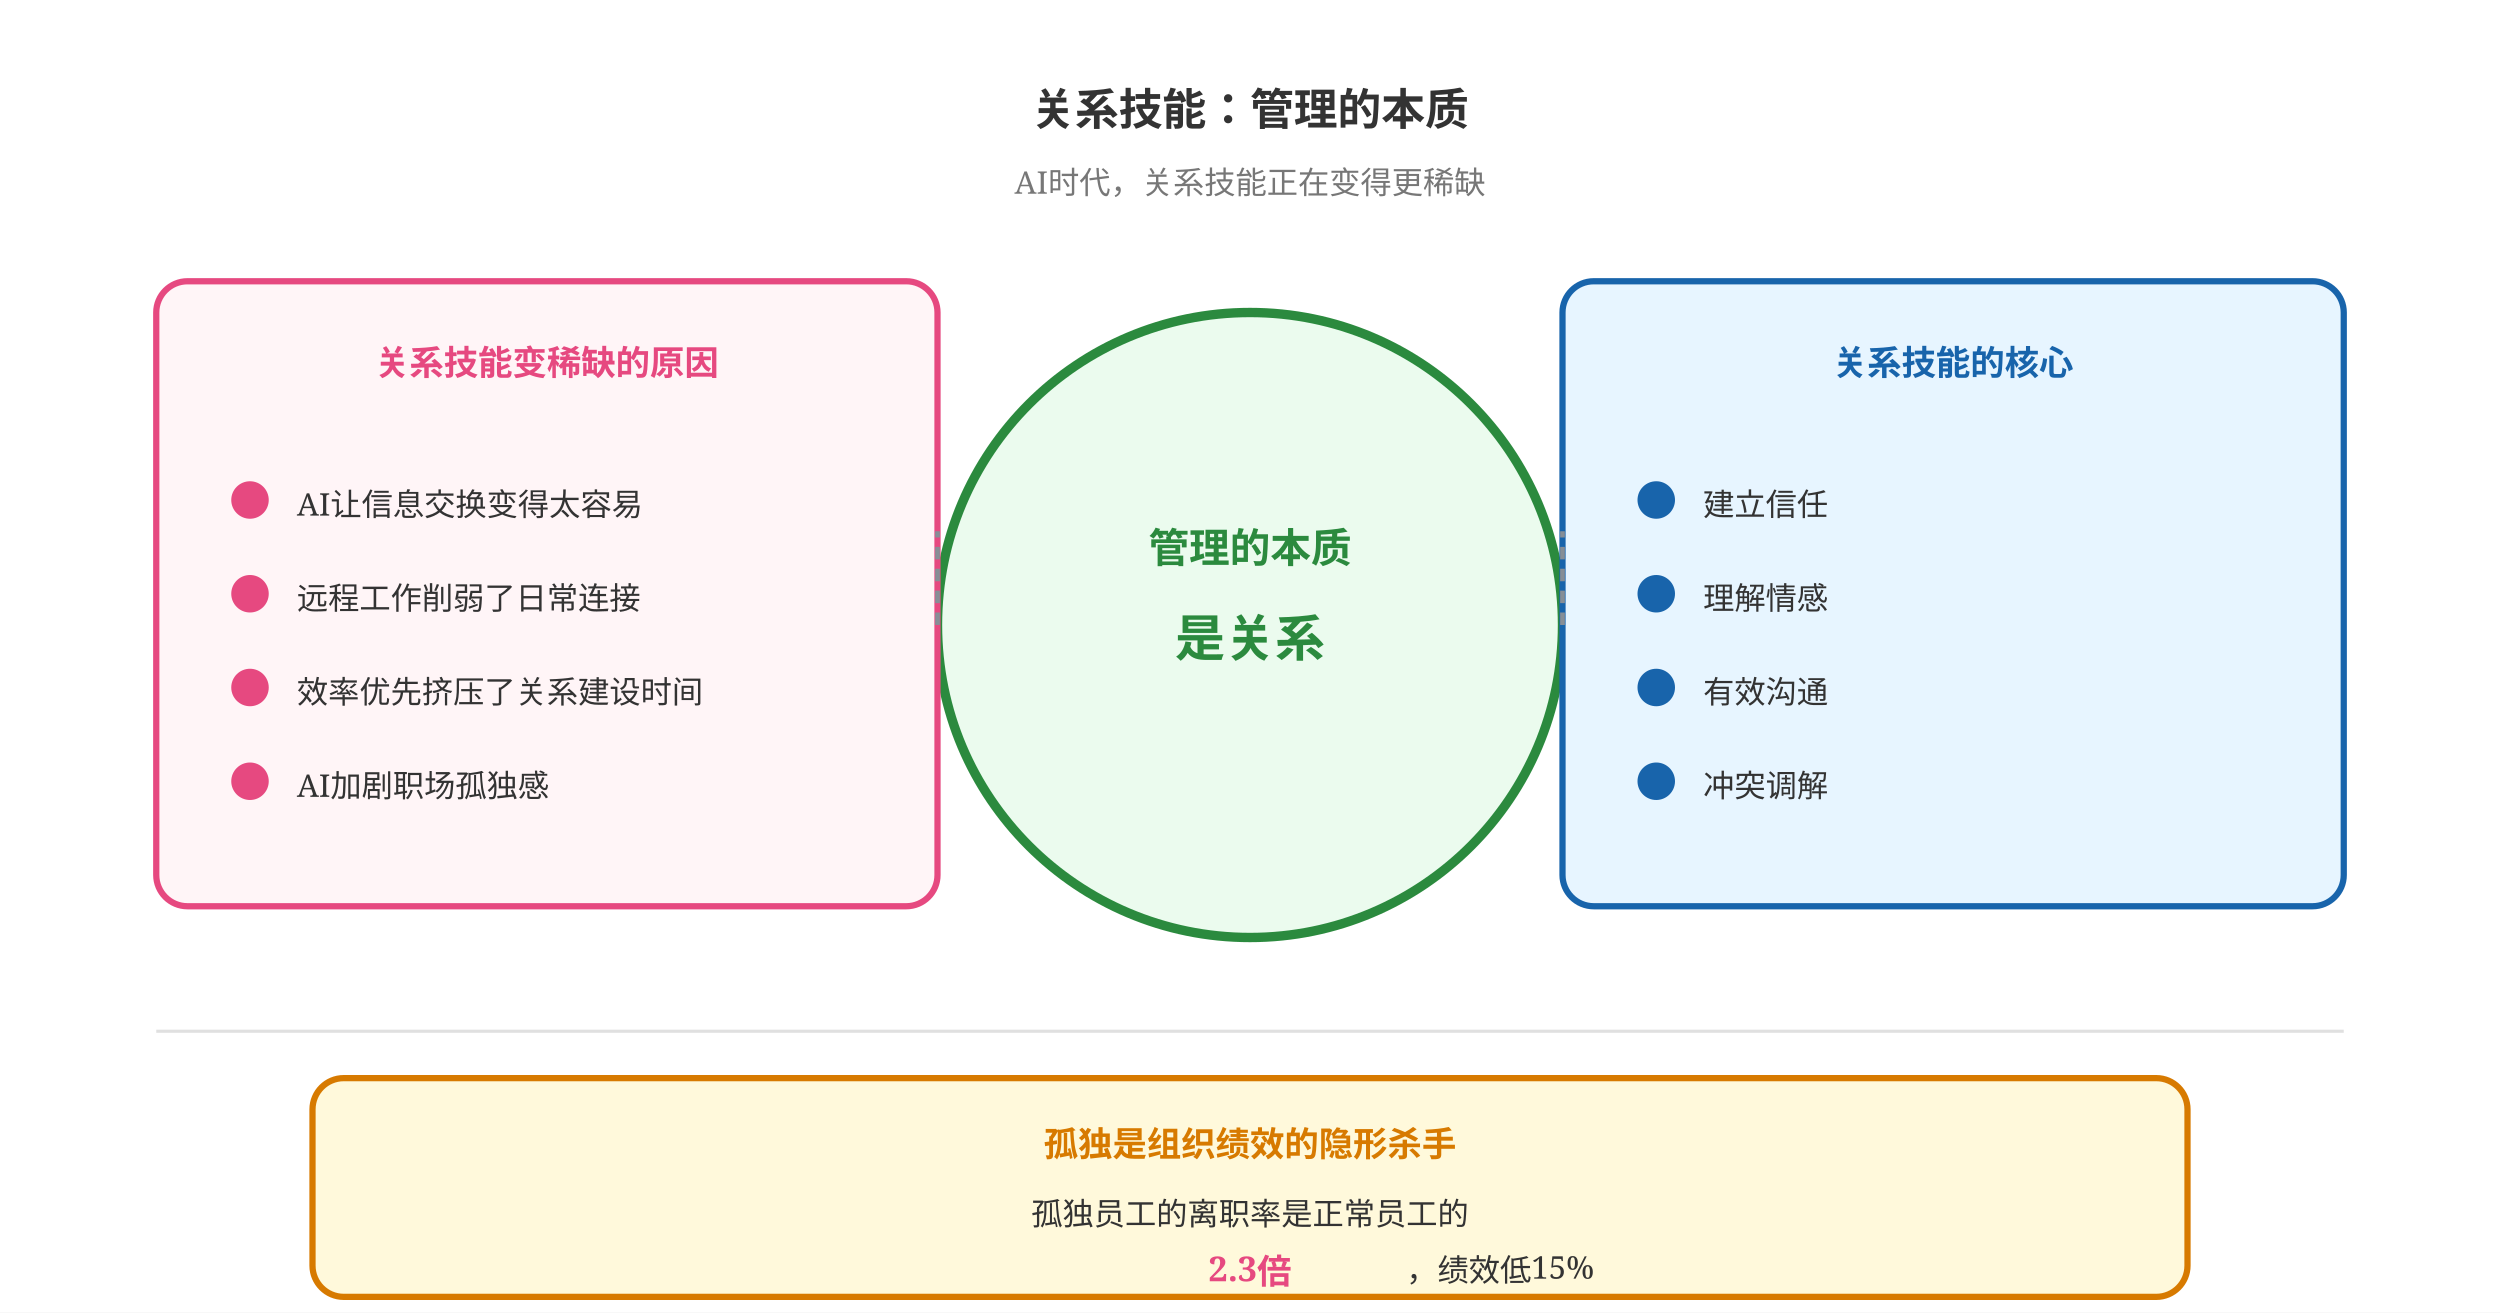
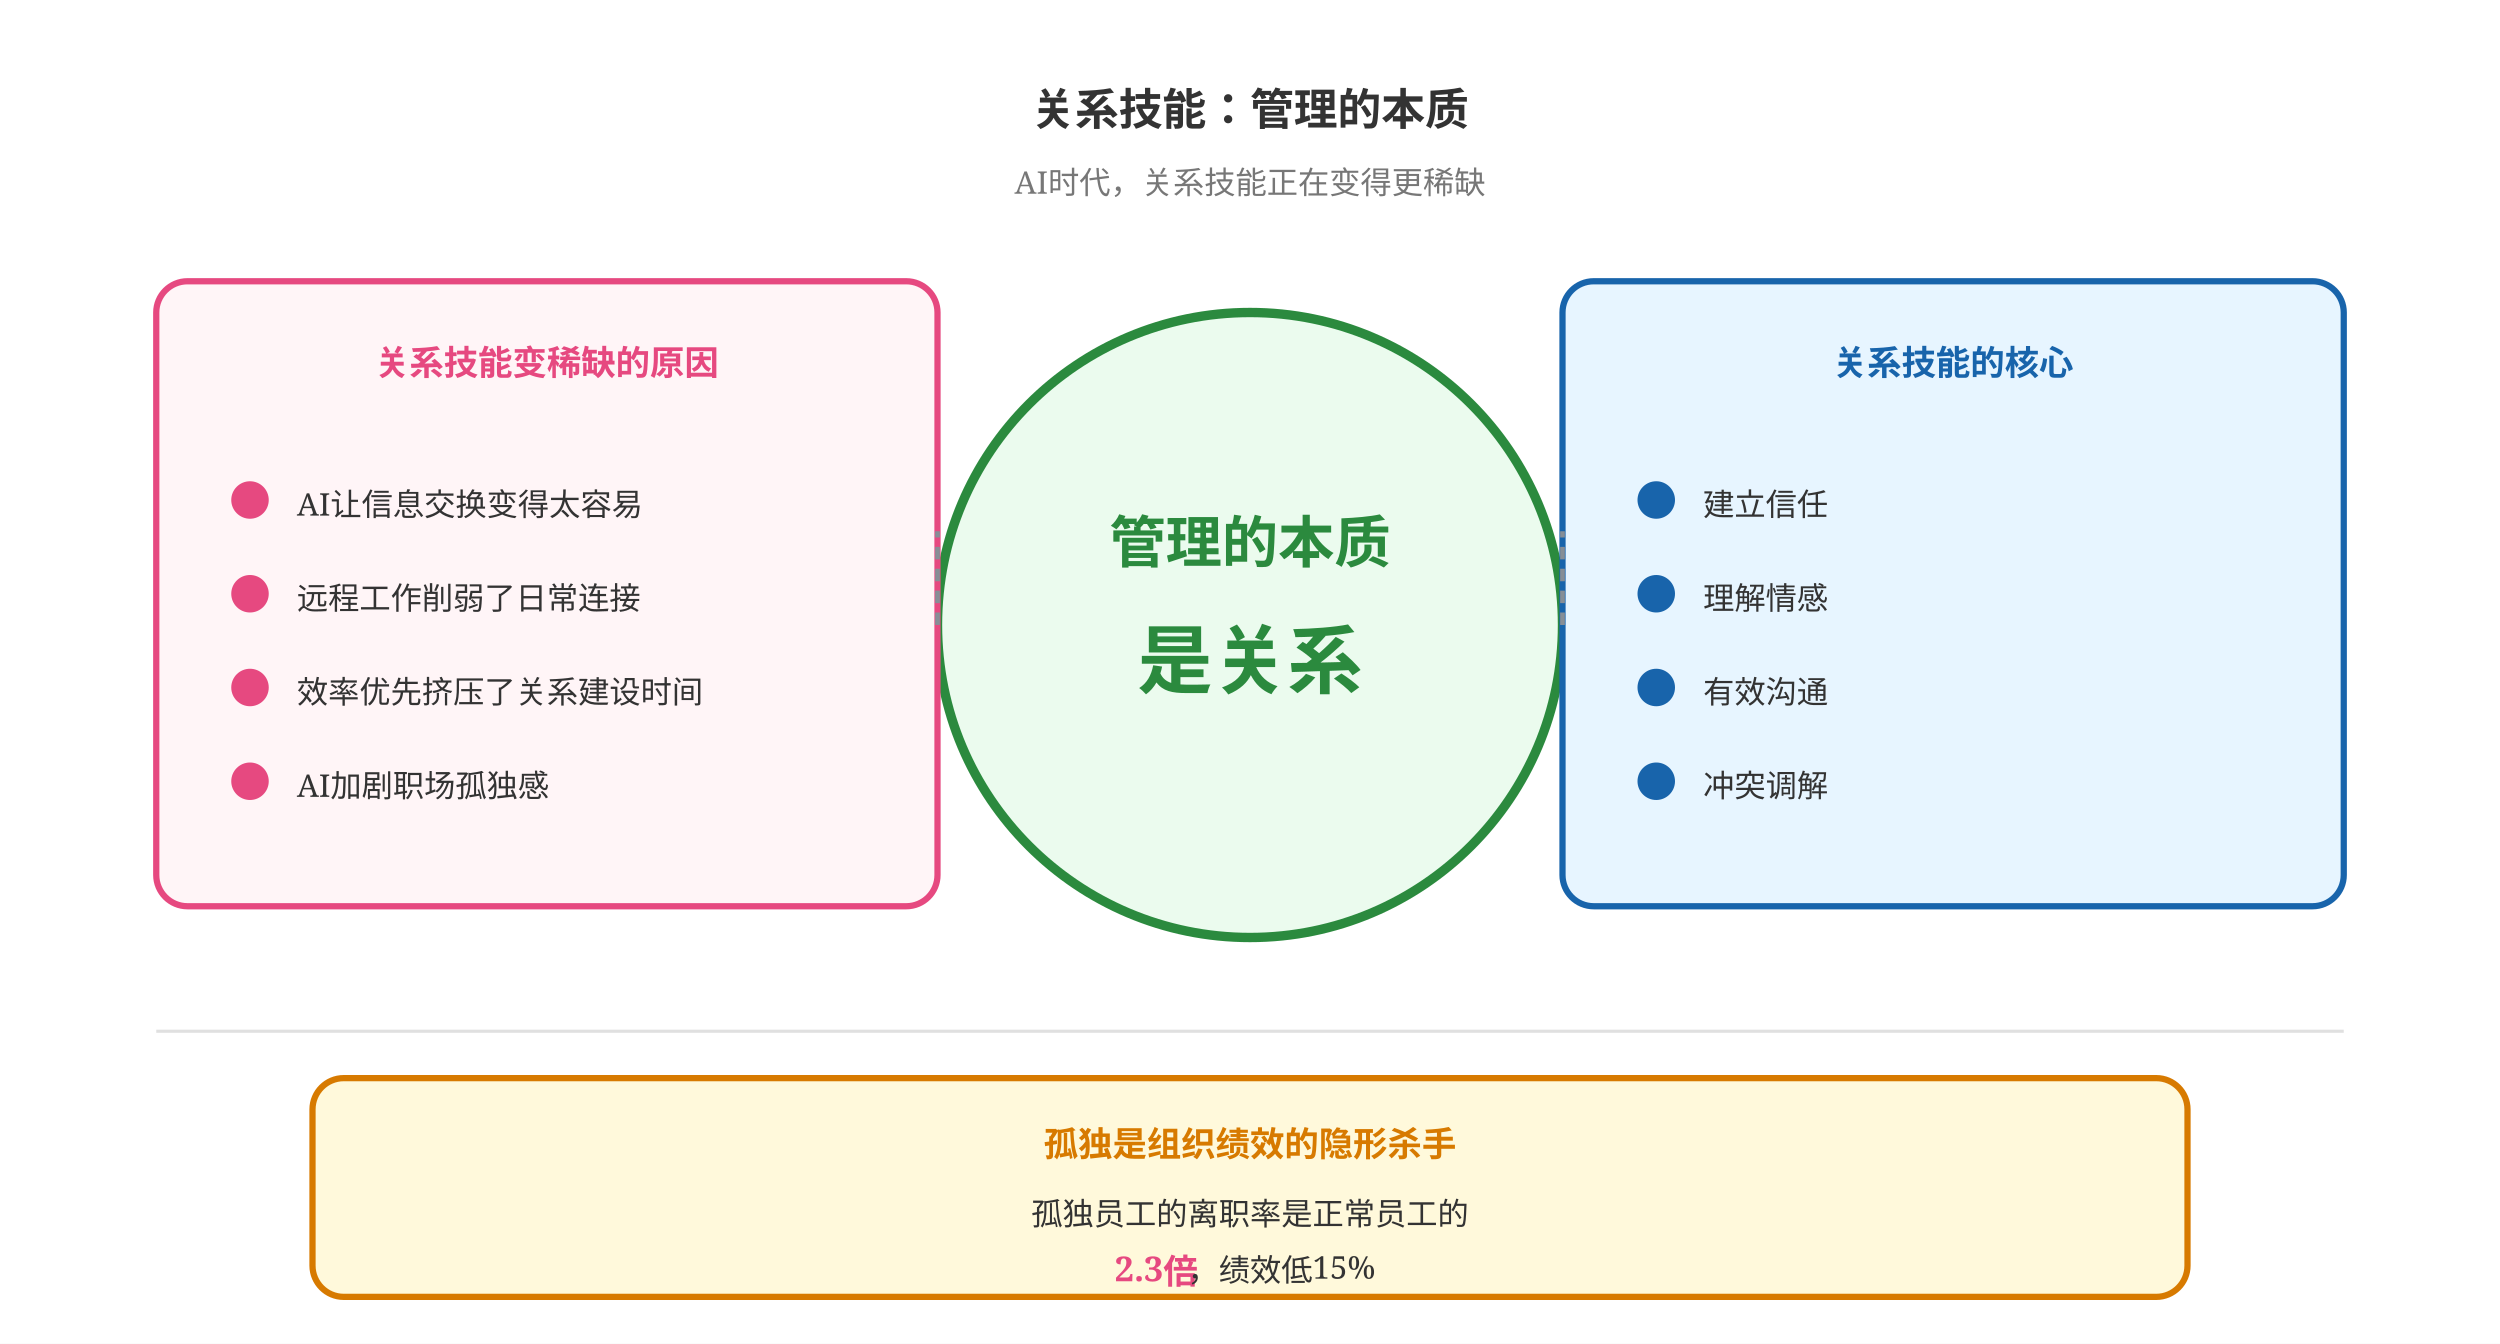
- <svg xmlns="http://www.w3.org/2000/svg" viewBox="0 0 800 420" style="font-family: 'Songti SC', serif; background: #fefefe;">
-   <rect width="800" height="420" fill="white" />
+ <svg xmlns="http://www.w3.org/2000/svg" viewBox="0 0 800 430" style="font-family: 'Songti SC', serif; background: #fefefe;">
+   <rect width="800" height="430" fill="white" />
  <text x="400" y="40" text-anchor="middle" font-size="14" font-weight="bold" fill="#333">关系技能：管理的本质</text>
  <text x="400" y="62" text-anchor="middle" font-size="10" fill="#777">AI时代，关系技能正在变得更稀缺</text>
  <circle cx="400" cy="200" r="100" fill="#ebfbee" stroke="#2b8a3e" stroke-width="3" />
-   <text x="400" y="180" text-anchor="middle" font-size="13" font-weight="bold" fill="#2b8a3e">管理的本质</text>
-   <text x="400" y="210" text-anchor="middle" font-size="16" font-weight="bold" fill="#2b8a3e">是关系</text>
+   <text x="400" y="180" text-anchor="middle" font-size="18" font-weight="bold" fill="#2b8a3e">管理的本质</text>
+   <text x="400" y="220" text-anchor="middle" font-size="24" font-weight="bold" fill="#2b8a3e">是关系</text>
  <rect x="50" y="90" width="250" height="200" rx="10" fill="#fff5f7" stroke="#e64980" stroke-width="2" />
  <text x="175" y="120" text-anchor="middle" font-size="11" font-weight="bold" fill="#e64980">关系技能变稀缺的原因</text>
  <circle cx="80" cy="160" r="6" fill="#e64980" />
  <text x="95" y="165" font-size="10" fill="#333">AI让信息交换变得太容易</text>
  <circle cx="80" cy="190" r="6" fill="#e64980" />
  <text x="95" y="195" font-size="10" fill="#333">远程工作削弱了日常连接</text>
  <circle cx="80" cy="220" r="6" fill="#e64980" />
  <text x="95" y="225" font-size="10" fill="#333">效率优先挤压了关系建设时间</text>
  <circle cx="80" cy="250" r="6" fill="#e64980" />
  <text x="95" y="255" font-size="10" fill="#333">AI加剧职场孤独感</text>
  <rect x="500" y="90" width="250" height="200" rx="10" fill="#e7f5ff" stroke="#1864ab" stroke-width="2" />
  <text x="625" y="120" text-anchor="middle" font-size="11" font-weight="bold" fill="#1864ab">关系技能的核心</text>
  <circle cx="530" cy="160" r="6" fill="#1864ab" />
  <text x="545" y="165" font-size="10" fill="#333">建立信任</text>
  <circle cx="530" cy="190" r="6" fill="#1864ab" />
  <text x="545" y="195" font-size="10" fill="#333">理解情感</text>
  <circle cx="530" cy="220" r="6" fill="#1864ab" />
  <text x="545" y="225" font-size="10" fill="#333">有效沟通</text>
  <circle cx="530" cy="250" r="6" fill="#1864ab" />
  <text x="545" y="255" font-size="10" fill="#333">冲突调解</text>
  <path d="M300 200 L300 170" fill="none" stroke="#868e96" stroke-width="1.5" stroke-dasharray="4,3" />
  <path d="M500 200 L500 170" fill="none" stroke="#868e96" stroke-width="1.5" stroke-dasharray="4,3" />
  <line x1="50" y1="330" x2="750" y2="330" stroke="#e0e0e0" stroke-width="1" />
  <rect x="100" y="345" width="600" height="70" rx="10" fill="#fff9db" stroke="#d77a00" stroke-width="2" />
  <text x="400" y="370" text-anchor="middle" font-size="11" font-weight="bold" fill="#d77a00">孤独是组织绩效的隐形杀手</text>
  <text x="400" y="392" text-anchor="middle" font-size="10" fill="#333">孤独员工的离职率是正常员工的</text>
-   <text x="400" y="410" text-anchor="middle" font-size="11" font-weight="bold" fill="#e64980">2.3倍</text>
-   <text x="450" y="410" text-anchor="start" font-size="10" fill="#333">，绩效低15%</text>
+   <text x="370" y="410" text-anchor="middle" font-size="11" font-weight="bold" fill="#e64980">2.3倍</text>
+   <text x="380" y="410" text-anchor="start" font-size="10" fill="#333">，绩效低15%</text>
</svg>
